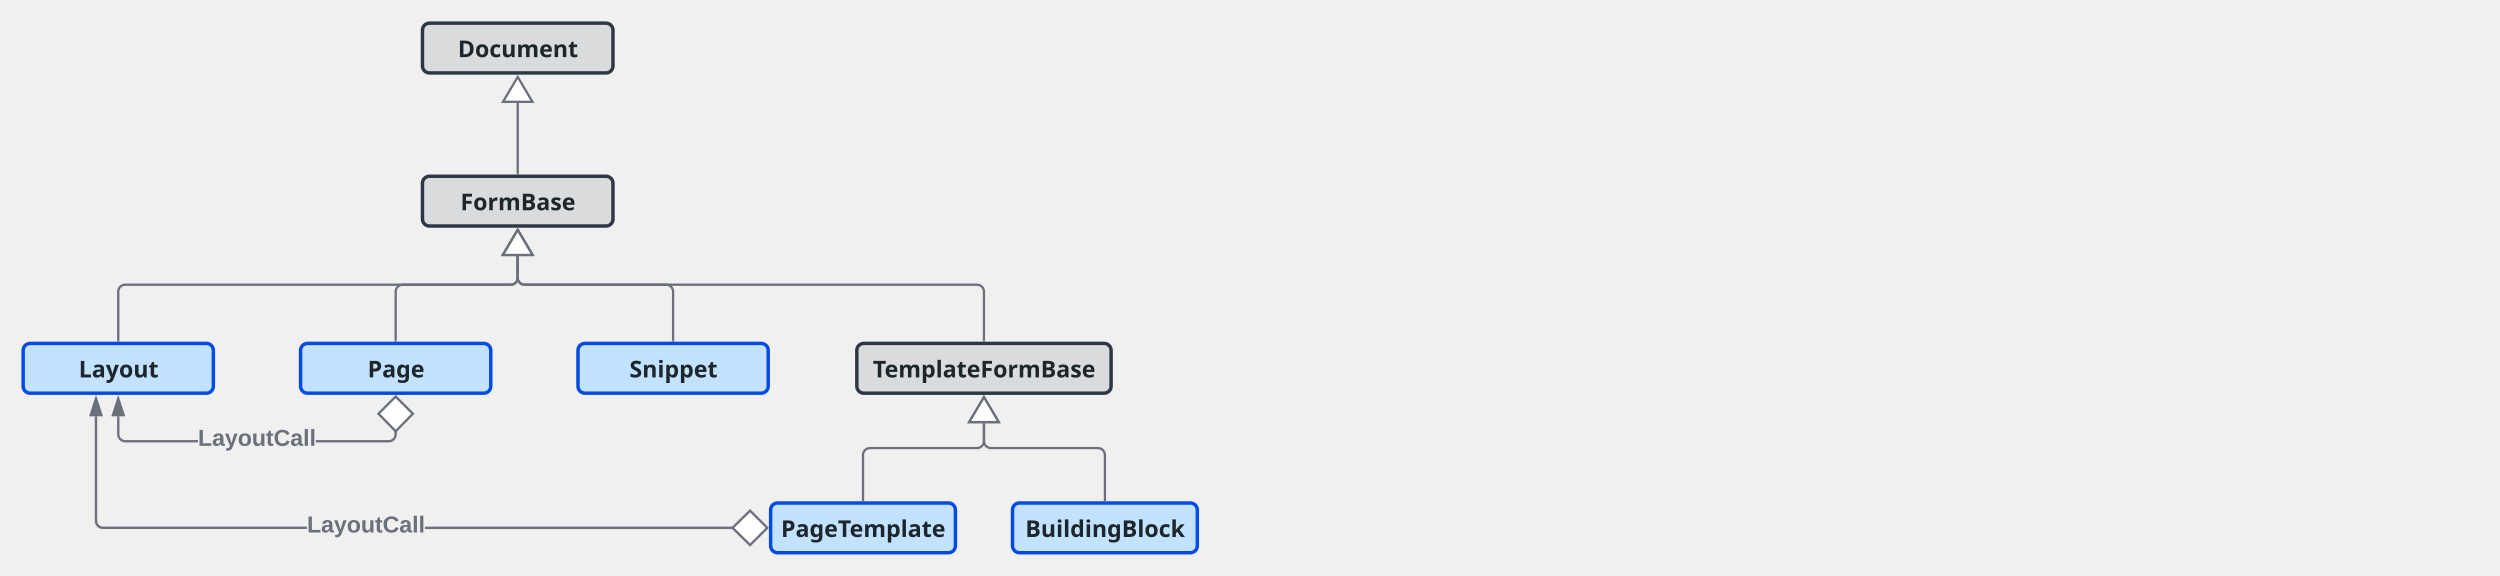
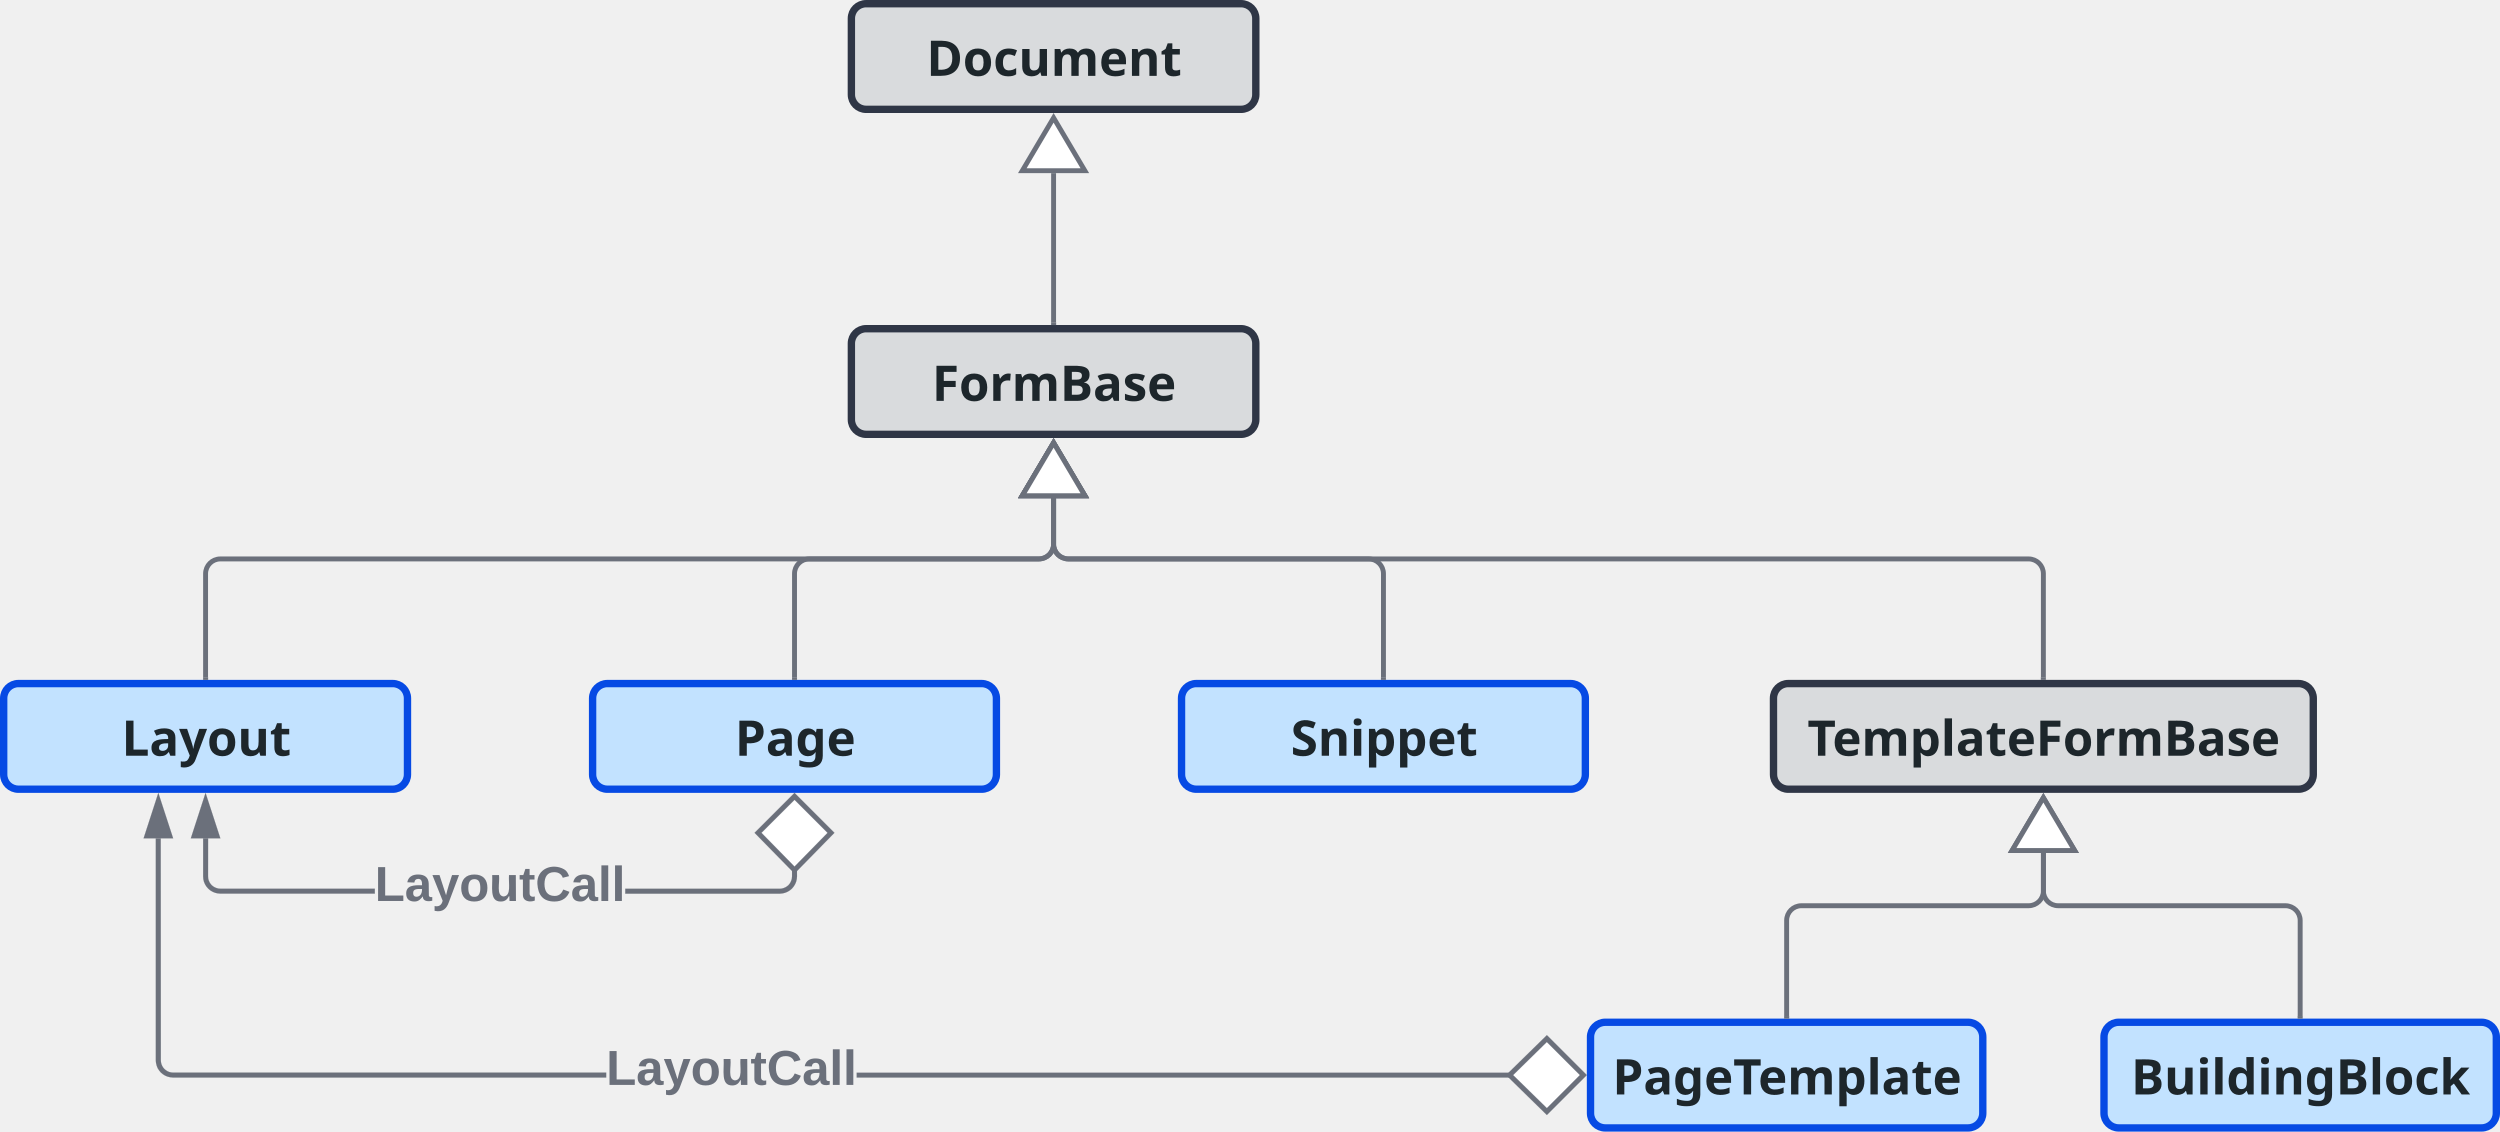
- <svg xmlns="http://www.w3.org/2000/svg" xmlns:ns1="lucid" xmlns:xlink="http://www.w3.org/1999/xlink" width="2160" height="497.56">
-   <g transform="translate(-55.59055 -93.38583)" ns1:page-tab-id="p1vMdQmte_e.">
-     <path d="M420.6 119.4a6 6 0 0 1 6-6H579.2a6 6 0 0 1 6 6v31a6 6 0 0 1-6 6H426.6a6 6 0 0 1-6-6z" stroke="#2f3646" stroke-width="3" fill="#d9dbdd" />
-     <use xlink:href="#a" transform="matrix(1,0,0,1,428.61,121.3858) translate(22.56 21.38)" />
-     <path d="M420.6 251.67a6 6 0 0 1 6-6H579.2a6 6 0 0 1 6 6v31a6 6 0 0 1-6 6H426.6a6 6 0 0 1-6-6z" stroke="#2f3646" stroke-width="3" fill="#d9dbdd" />
-     <use xlink:href="#b" transform="matrix(1,0,0,1,428.61,253.6693) translate(24.82 21.38)" />
-     <path d="M502.9 243.17v-60.8" stroke="#6b707b" stroke-width="2" fill="none" />
-     <path d="M503.9 244.17h-2v-1.03h2z" stroke="#6b707b" stroke-width=".05" fill="#6b707b" />
-     <path d="M502.9 159.85l12.72 21.52h-25.45z" stroke="#6b707b" stroke-width="2" fill="#fff" />
-     <path d="M75.6 396.1a6 6 0 0 1 6-6h152.34a6 6 0 0 1 6 6v31a6 6 0 0 1-6 6H81.6a6 6 0 0 1-6-6z" stroke="#064ae4" stroke-width="3" fill="#c2e2ff" />
-     <use xlink:href="#c" transform="matrix(1,0,0,1,83.59055,398.0907) translate(40.02 21.38)" />
-     <path d="M315.28 396.1a6 6 0 0 1 6-6h152.35a6 6 0 0 1 6 6v31a6 6 0 0 1-6 6H321.28a6 6 0 0 1-6-6z" stroke="#064ae4" stroke-width="3" fill="#c2e2ff" />
-     <use xlink:href="#d" transform="matrix(1,0,0,1,323.2802,398.0907) translate(49.94 21.38)" />
-     <path d="M721.42 533.95a6 6 0 0 1 6-6h147.65a6 6 0 0 1 6 6v31a6 6 0 0 1-6 6H727.42a6 6 0 0 1-6-6z" stroke="#064ae4" stroke-width="3" fill="#c2e2ff" />
-     <use xlink:href="#e" transform="matrix(1,0,0,1,729.4156,535.9453) translate(0.95 21.38)" />
-     <path d="M554.97 396.1a6 6 0 0 1 6-6h152.35a6 6 0 0 1 6 6v31a6 6 0 0 1-6 6H560.97a6 6 0 0 1-6-6z" stroke="#064ae4" stroke-width="3" fill="#c2e2ff" />
-     <use xlink:href="#f" transform="matrix(1,0,0,1,562.9698,398.0907) translate(36.46 21.38)" />
-     <path d="M930.4 533.95a6 6 0 0 1 6-6h147.67a6 6 0 0 1 6 6v31a6 6 0 0 1-6 6H936.4a6 6 0 0 1-6-6z" stroke="#064ae4" stroke-width="3" fill="#c2e2ff" />
-     <use xlink:href="#g" transform="matrix(1,0,0,1,938.4141,535.9453) translate(3.03 21.38)" />
-     <path d="M795.88 396.1a6 6 0 0 1 6-6h207.7a6 6 0 0 1 6 6v31a6 6 0 0 1-6 6H801.9a6 6 0 0 1-6-6z" stroke="#2f3646" stroke-width="3" fill="#d9dbdd" />
-     <use xlink:href="#h" transform="matrix(1,0,0,1,803.875,398.0907) translate(5.83 21.38)" />
-     <path d="M158.77 468.55l.06.82.18.76.3.73.42.67.5.6.6.5.68.4.72.3.77.2.8.06h62.84v2h-62.9l-1.07-.1-1.07-.25-1-.42-.95-.57-.83-.72-.72-.83-.57-.93-.42-1-.25-1.08-.08-1.07V453.1h2zm239.7.08l-.1 1.06-.25 1.06-.42 1-.58.95-.7.84-.85.72-.93.57-1.02.42-1.07.26-1.05.1h-62.92v-2h62.84l.82-.07.76-.2.73-.3.66-.4.6-.5.5-.6.4-.67.3-.73.2-.76.06-.82v-3.2h2z" stroke="#6b707b" stroke-width=".05" fill="#6b707b" />
-     <path d="M412.3 450.85L397.47 466l-14.85-15.15L397.47 436z" fill="#fff" />
-     <path d="M413.7 450.85l-16.24 16.58-16.26-16.58 16.26-16.26zm-29.7 0l13.46 13.73 13.44-13.72-13.44-13.44z" stroke="#6b707b" stroke-width=".05" fill="#6b707b" />
-     <path d="M162.4 452.1h-9.27l4.64-14.27z" fill="#6b707b" />
-     <path d="M163.78 453.1h-12.02l6-18.5zm-9.27-2h6.53l-3.26-10.04z" stroke="#6b707b" stroke-width=".05" fill="#6b707b" />
-     <use xlink:href="#i" transform="matrix(1,0,0,1,226.6402,462.5907) translate(0 16)" />
-     <path d="M139.55 543.4l.07.83.18.76.3.7.4.68.52.6.6.5.67.42.7.3.77.18.82.07h176.23v2h-176.3l-1.07-.1-1.07-.24-1.03-.42-.93-.57-.84-.7-.7-.84-.6-.93-.4-1.02-.26-1.06-.1-1.05v-90.4h2zm549.62 5.05v2h-266.4v-2z" stroke="#6b707b" stroke-width=".05" fill="#6b707b" />
-     <path d="M718.5 549.45l-14.85 14.84-15.15-14.85 15.15-14.85z" fill="#fff" />
-     <path d="M719.92 549.45l-16.26 16.25-16.6-16.25 16.6-16.26zm-30 0l13.73 13.44 13.44-13.45L703.63 536z" stroke="#6b707b" stroke-width=".05" fill="#6b707b" />
-     <path d="M143.2 452.1h-9.28l4.63-14.27z" fill="#6b707b" />
-     <path d="M144.57 453.1h-12.03l6-18.5zm-9.28-2h6.5l-3.25-10.04z" stroke="#6b707b" stroke-width=".05" fill="#6b707b" />
-     <use xlink:href="#i" transform="matrix(1,0,0,1,320.8353,537.4453) translate(0 16)" />
-     <path d="M905.73 387.6v-42.22a6 6 0 0 0-6-6H508.9a6 6 0 0 1-6-6v-18.73" stroke="#6b707b" stroke-width="2" fill="none" />
-     <path d="M906.73 388.6h-2v-1.04h2z" stroke="#6b707b" stroke-width=".05" fill="#6b707b" />
-     <path d="M502.9 292.13l12.72 21.52h-25.45z" stroke="#6b707b" stroke-width="2" fill="#fff" />
-     <path d="M397.46 387.6v-42.22a6 6 0 0 1 6-6h93.43a6 6 0 0 0 6-6v-18.73" stroke="#6b707b" stroke-width="2" fill="none" />
-     <path d="M398.46 388.6h-2v-1.04h2z" stroke="#6b707b" stroke-width=".05" fill="#6b707b" />
-     <path d="M502.9 292.13l12.72 21.52h-25.45z" stroke="#6b707b" stroke-width="2" fill="#fff" />
-     <path d="M637.15 387.6v-42.22a6 6 0 0 0-6-6H508.9a6 6 0 0 1-6-6v-18.73" stroke="#6b707b" stroke-width="2" fill="none" />
-     <path d="M638.15 388.6h-2v-1.04h2z" stroke="#6b707b" stroke-width=".05" fill="#6b707b" />
-     <path d="M502.9 292.13l12.72 21.52h-25.45z" stroke="#6b707b" stroke-width="2" fill="#fff" />
-     <path d="M157.77 387.6v-42.22a6 6 0 0 1 6-6H496.9a6 6 0 0 0 6-6v-18.73" stroke="#6b707b" stroke-width="2" fill="none" />
-     <path d="M158.77 388.6h-2v-1.04h2z" stroke="#6b707b" stroke-width=".05" fill="#6b707b" />
-     <path d="M502.9 292.13l12.72 21.52h-25.45z" stroke="#6b707b" stroke-width="2" fill="#fff" />
-     <path d="M1010.24 525.45v-38.93a6 6 0 0 0-6-6h-92.5a6 6 0 0 1-6-6v-15.45" stroke="#6b707b" stroke-width="2" fill="none" />
-     <path d="M1011.24 526.45h-2v-1.03h2z" stroke="#6b707b" stroke-width=".05" fill="#6b707b" />
-     <path d="M905.73 436.56l12.73 21.5H893z" stroke="#6b707b" stroke-width="2" fill="#fff" />
-     <path d="M801.24 525.45v-38.93a6 6 0 0 1 6-6h92.5a6 6 0 0 0 6-6v-15.45" stroke="#6b707b" stroke-width="2" fill="none" />
-     <path d="M802.24 526.45h-2v-1.03h2z" stroke="#6b707b" stroke-width=".05" fill="#6b707b" />
-     <path d="M905.73 436.56l12.73 21.5H893z" stroke="#6b707b" stroke-width="2" fill="#fff" />
-     <defs>
-       <path fill="#1d262b" d="M314-714c229 4 366 119 368 350C684-121 535 0 292 0H90v-714h224zm211 354c1-150-62-228-203-230h-81v465c186 15 286-53 284-235" id="j" />
-       <path fill="#1d262b" d="M311-556c169 3 261 108 263 282 3 174-98 287-266 284C139 7 47-99 45-274s97-285 266-282zm-2 120c-89 0-111 65-112 162 1 97 23 164 113 164 89 0 111-68 112-164-1-97-23-162-113-162" id="k" />
-       <path fill="#1d262b" d="M466-31c-47 30-89 41-166 41C128 8 45-87 45-270c0-220 149-320 365-275 28 7 52 16 73 26l-44 115c-41-15-76-31-126-32-77 0-116 55-116 165-1 96 31 157 116 160 68 0 109-20 153-47v127" id="l" />
-       <path fill="#1d262b" d="M312-109c100-1 118-75 118-180v-257h149V0H465l-20-70h-8c-29 51-93 79-168 80C145 8 75-57 75-190v-356h149v319c1 71 21 117 88 118" id="m" />
-       <path fill="#1d262b" d="M558-476c27-51 90-79 161-80 130 2 189 65 188 200V0H758v-319c0-79-27-118-82-118-88 2-109 69-109 163V0H418v-319c0-79-27-118-82-118-94 2-109 78-109 180V0H78v-546h114l20 70h8c27-51 88-79 159-80 81 0 138 26 166 80h13" id="n" />
-       <path fill="#1d262b" d="M45-269c1-179 86-283 258-287 151-1 247 93 245 248v72H196c2 82 52 136 136 135 79 0 127-16 185-43v115C461-2 409 10 325 10 148 7 46-88 45-269zm363-66c-2-66-34-117-104-115-66 2-100 46-105 115h209" id="o" />
-       <path fill="#1d262b" d="M220-476c29-51 93-79 168-80 124 2 194 67 194 200V0H433v-319c-1-72-20-117-88-118-100 1-118 75-118 180V0H78v-546h114l20 70h8" id="p" />
-       <path fill="#1d262b" d="M243-171c-4 82 106 65 159 45v111c-35 14-86 26-137 25C150 9 94-49 94-171v-263H23v-63l82-50 43-115h95v116h153v112H243v263" id="q" />
+ <svg xmlns="http://www.w3.org/2000/svg" xmlns:ns1="lucid" xmlns:xlink="http://www.w3.org/1999/xlink" width="1017.47" height="460.55" version="1.1" id="svg313">
+   <defs id="defs317" />
+   <g transform="translate(-74.1,-111.9)" ns1:page-tab-id="p1vMdQmte_e." id="g311">
+     <path d="m 420.6,119.4 a 6,6 0 0 1 6,-6 h 152.6 a 6,6 0 0 1 6,6 v 31 a 6,6 0 0 1 -6,6 H 426.6 a 6,6 0 0 1 -6,-6 z" stroke="#2f3646" stroke-width="3" fill="#d9dbdd" id="path2" />
+     <use xlink:href="#a" transform="translate(451.17,142.7658)" id="use4" />
+     <path d="m 420.6,251.67 a 6,6 0 0 1 6,-6 h 152.6 a 6,6 0 0 1 6,6 v 31 a 6,6 0 0 1 -6,6 H 426.6 a 6,6 0 0 1 -6,-6 z" stroke="#2f3646" stroke-width="3" fill="#d9dbdd" id="path6" />
+     <use xlink:href="#b" transform="translate(453.43,275.0493)" id="use8" />
+     <path d="m 502.9,243.17 v -60.8" stroke="#6b707b" stroke-width="2" fill="none" id="path10" />
+     <path d="m 503.9,244.17 h -2 v -1.03 h 2 z" stroke="#6b707b" stroke-width="0.05" fill="#6b707b" id="path12" />
+     <path d="m 502.9,159.85 12.72,21.52 h -25.45 z" stroke="#6b707b" stroke-width="2" fill="#ffffff" id="path14" />
+     <path d="m 75.6,396.1 a 6,6 0 0 1 6,-6 h 152.34 a 6,6 0 0 1 6,6 v 31 a 6,6 0 0 1 -6,6 H 81.6 a 6,6 0 0 1 -6,-6 z" stroke="#064ae4" stroke-width="3" fill="#c2e2ff" id="path16" />
+     <use xlink:href="#c" transform="translate(123.6106,419.4707)" id="use18" />
+     <path d="m 315.28,396.1 a 6,6 0 0 1 6,-6 h 152.35 a 6,6 0 0 1 6,6 v 31 a 6,6 0 0 1 -6,6 H 321.28 a 6,6 0 0 1 -6,-6 z" stroke="#064ae4" stroke-width="3" fill="#c2e2ff" id="path20" />
+     <use xlink:href="#d" transform="translate(373.2202,419.4707)" id="use22" />
+     <path d="m 721.42,533.95 a 6,6 0 0 1 6,-6 h 147.65 a 6,6 0 0 1 6,6 v 31 a 6,6 0 0 1 -6,6 H 727.42 a 6,6 0 0 1 -6,-6 z" stroke="#064ae4" stroke-width="3" fill="#c2e2ff" id="path24" />
+     <use xlink:href="#e" transform="translate(730.3656,557.3253)" id="use26" />
+     <path d="m 554.97,396.1 a 6,6 0 0 1 6,-6 h 152.35 a 6,6 0 0 1 6,6 v 31 a 6,6 0 0 1 -6,6 H 560.97 a 6,6 0 0 1 -6,-6 z" stroke="#064ae4" stroke-width="3" fill="#c2e2ff" id="path28" />
+     <use xlink:href="#f" transform="translate(599.4298,419.4707)" id="use30" />
+     <path d="m 930.4,533.95 a 6,6 0 0 1 6,-6 h 147.67 a 6,6 0 0 1 6,6 v 31 a 6,6 0 0 1 -6,6 H 936.4 a 6,6 0 0 1 -6,-6 z" stroke="#064ae4" stroke-width="3" fill="#c2e2ff" id="path32" />
+     <use xlink:href="#g" transform="translate(941.4441,557.3253)" id="use34" />
+     <path d="m 795.88,396.1 a 6,6 0 0 1 6,-6 h 207.7 a 6,6 0 0 1 6,6 v 31 a 6,6 0 0 1 -6,6 H 801.9 a 6,6 0 0 1 -6,-6 z" stroke="#2f3646" stroke-width="3" fill="#d9dbdd" id="path36" />
+     <use xlink:href="#h" transform="translate(809.705,419.4707)" id="use38" />
+     <path d="m 158.77,468.55 0.06,0.82 0.18,0.76 0.3,0.73 0.42,0.67 0.5,0.6 0.6,0.5 0.68,0.4 0.72,0.3 0.77,0.2 0.8,0.06 h 62.84 v 2 h -62.9 l -1.07,-0.1 -1.07,-0.25 -1,-0.42 -0.95,-0.57 -0.83,-0.72 -0.72,-0.83 -0.57,-0.93 -0.42,-1 -0.25,-1.08 -0.08,-1.07 V 453.1 h 2 z m 239.7,0.08 -0.1,1.06 -0.25,1.06 -0.42,1 -0.58,0.95 -0.7,0.84 -0.85,0.72 -0.93,0.57 -1.02,0.42 -1.07,0.26 -1.05,0.1 h -62.92 v -2 h 62.84 l 0.82,-0.07 0.76,-0.2 0.73,-0.3 0.66,-0.4 0.6,-0.5 0.5,-0.6 0.4,-0.67 0.3,-0.73 0.2,-0.76 0.06,-0.82 v -3.2 h 2 z" stroke="#6b707b" stroke-width="0.05" fill="#6b707b" id="path40" />
+     <path d="M 412.3,450.85 397.47,466 382.62,450.85 397.47,436 Z" fill="#ffffff" id="path42" />
+     <path d="m 413.7,450.85 -16.24,16.58 -16.26,-16.58 16.26,-16.26 z m -29.7,0 13.46,13.73 13.44,-13.72 -13.44,-13.44 z" stroke="#6b707b" stroke-width="0.05" fill="#6b707b" id="path44" />
+     <path d="m 162.4,452.1 h -9.27 l 4.64,-14.27 z" fill="#6b707b" id="path46" />
+     <path d="m 163.78,453.1 h -12.02 l 6,-18.5 z m -9.27,-2 h 6.53 l -3.26,-10.04 z" stroke="#6b707b" stroke-width="0.05" fill="#6b707b" id="path48" />
+     <use xlink:href="#i" transform="translate(226.6402,478.5906)" id="use50" />
+     <path d="m 139.55,543.4 0.07,0.83 0.18,0.76 0.3,0.7 0.4,0.68 0.52,0.6 0.6,0.5 0.67,0.42 0.7,0.3 0.77,0.18 0.82,0.07 h 176.23 v 2 h -176.3 l -1.07,-0.1 -1.07,-0.24 -1.03,-0.42 -0.93,-0.57 -0.84,-0.7 -0.7,-0.84 -0.6,-0.93 -0.4,-1.02 -0.26,-1.06 -0.1,-1.05 v -90.4 h 2 z m 549.62,5.05 v 2 h -266.4 v -2 z" stroke="#6b707b" stroke-width="0.05" fill="#6b707b" id="path52" />
+     <path d="m 718.5,549.45 -14.85,14.84 -15.15,-14.85 15.15,-14.85 z" fill="#ffffff" id="path54" />
+     <path d="m 719.92,549.45 -16.26,16.25 -16.6,-16.25 16.6,-16.26 z m -30,0 13.73,13.44 13.44,-13.45 L 703.63,536 Z" stroke="#6b707b" stroke-width="0.05" fill="#6b707b" id="path56" />
+     <path d="m 143.2,452.1 h -9.28 l 4.63,-14.27 z" fill="#6b707b" id="path58" />
+     <path d="m 144.57,453.1 h -12.03 l 6,-18.5 z m -9.28,-2 h 6.5 l -3.25,-10.04 z" stroke="#6b707b" stroke-width="0.05" fill="#6b707b" id="path60" />
+     <use xlink:href="#i" transform="translate(320.8353,553.4453)" id="use62" />
+     <path d="m 905.73,387.6 v -42.22 a 6,6 0 0 0 -6,-6 H 508.9 a 6,6 0 0 1 -6,-6 v -18.73" stroke="#6b707b" stroke-width="2" fill="none" id="path64" />
+     <path d="m 906.73,388.6 h -2 v -1.04 h 2 z" stroke="#6b707b" stroke-width="0.05" fill="#6b707b" id="path66" />
+     <path d="m 502.9,292.13 12.72,21.52 h -25.45 z" stroke="#6b707b" stroke-width="2" fill="#ffffff" id="path68" />
+     <path d="m 397.46,387.6 v -42.22 a 6,6 0 0 1 6,-6 h 93.43 a 6,6 0 0 0 6,-6 v -18.73" stroke="#6b707b" stroke-width="2" fill="none" id="path70" />
+     <path d="m 398.46,388.6 h -2 v -1.04 h 2 z" stroke="#6b707b" stroke-width="0.05" fill="#6b707b" id="path72" />
+     <path d="m 502.9,292.13 12.72,21.52 h -25.45 z" stroke="#6b707b" stroke-width="2" fill="#ffffff" id="path74" />
+     <path d="m 637.15,387.6 v -42.22 a 6,6 0 0 0 -6,-6 H 508.9 a 6,6 0 0 1 -6,-6 v -18.73" stroke="#6b707b" stroke-width="2" fill="none" id="path76" />
+     <path d="m 638.15,388.6 h -2 v -1.04 h 2 z" stroke="#6b707b" stroke-width="0.05" fill="#6b707b" id="path78" />
+     <path d="m 502.9,292.13 12.72,21.52 h -25.45 z" stroke="#6b707b" stroke-width="2" fill="#ffffff" id="path80" />
+     <path d="m 157.77,387.6 v -42.22 a 6,6 0 0 1 6,-6 H 496.9 a 6,6 0 0 0 6,-6 v -18.73" stroke="#6b707b" stroke-width="2" fill="none" id="path82" />
+     <path d="m 158.77,388.6 h -2 v -1.04 h 2 z" stroke="#6b707b" stroke-width="0.05" fill="#6b707b" id="path84" />
+     <path d="m 502.9,292.13 12.72,21.52 h -25.45 z" stroke="#6b707b" stroke-width="2" fill="#ffffff" id="path86" />
+     <path d="m 1010.24,525.45 v -38.93 a 6,6 0 0 0 -6,-6 h -92.5 a 6,6 0 0 1 -6,-6 v -15.45" stroke="#6b707b" stroke-width="2" fill="none" id="path88" />
+     <path d="m 1011.24,526.45 h -2 v -1.03 h 2 z" stroke="#6b707b" stroke-width="0.05" fill="#6b707b" id="path90" />
+     <path d="m 905.73,436.56 12.73,21.5 H 893 Z" stroke="#6b707b" stroke-width="2" fill="#ffffff" id="path92" />
+     <path d="m 801.24,525.45 v -38.93 a 6,6 0 0 1 6,-6 h 92.5 a 6,6 0 0 0 6,-6 v -15.45" stroke="#6b707b" stroke-width="2" fill="none" id="path94" />
+     <path d="m 802.24,526.45 h -2 v -1.03 h 2 z" stroke="#6b707b" stroke-width="0.05" fill="#6b707b" id="path96" />
+     <path d="m 905.73,436.56 12.73,21.5 H 893 Z" stroke="#6b707b" stroke-width="2" fill="#ffffff" id="path98" />
+     <defs id="defs309">
+       <path fill="#1d262b" d="m 314,-714 c 229,4 366,119 368,350 C 684,-121 535,0 292,0 H 90 v -714 z m 211,354 c 1,-150 -62,-228 -203,-230 h -81 v 465 c 186,15 286,-53 284,-235" id="j" />
+       <path fill="#1d262b" d="m 311,-556 c 169,3 261,108 263,282 C 577,-100 476,13 308,10 139,7 47,-99 45,-274 43,-449 142,-559 311,-556 Z m -2,120 c -89,0 -111,65 -112,162 1,97 23,164 113,164 89,0 111,-68 112,-164 -1,-97 -23,-162 -113,-162" id="k" />
+       <path fill="#1d262b" d="M 466,-31 C 419,-1 377,10 300,10 128,8 45,-87 45,-270 c 0,-220 149,-320 365,-275 28,7 52,16 73,26 l -44,115 c -41,-15 -76,-31 -126,-32 -77,0 -116,55 -116,165 -1,96 31,157 116,160 68,0 109,-20 153,-47 v 127" id="l" />
+       <path fill="#1d262b" d="m 312,-109 c 100,-1 118,-75 118,-180 V -546 H 579 V 0 H 465 l -20,-70 h -8 C 408,-19 344,9 269,10 145,8 75,-57 75,-190 v -356 h 149 v 319 c 1,71 21,117 88,118" id="m" />
+       <path fill="#1d262b" d="m 558,-476 c 27,-51 90,-79 161,-80 130,2 189,65 188,200 V 0 H 758 v -319 c 0,-79 -27,-118 -82,-118 -88,2 -109,69 -109,163 V 0 H 418 v -319 c 0,-79 -27,-118 -82,-118 -94,2 -109,78 -109,180 V 0 H 78 v -546 h 114 l 20,70 h 8 c 27,-51 88,-79 159,-80 81,0 138,26 166,80 h 13" id="n" />
+       <path fill="#1d262b" d="m 45,-269 c 1,-179 86,-283 258,-287 151,-1 247,93 245,248 v 72 H 196 c 2,82 52,136 136,135 79,0 127,-16 185,-43 V -29 C 461,-2 409,10 325,10 148,7 46,-88 45,-269 Z m 363,-66 c -2,-66 -34,-117 -104,-115 -66,2 -100,46 -105,115 h 209" id="o" />
+       <path fill="#1d262b" d="m 220,-476 c 29,-51 93,-79 168,-80 124,2 194,67 194,200 V 0 H 433 v -319 c -1,-72 -20,-117 -88,-118 -100,1 -118,75 -118,180 V 0 H 78 v -546 h 114 l 20,70 h 8" id="p" />
+       <path fill="#1d262b" d="m 243,-171 c -4,82 106,65 159,45 V -15 C 367,-1 316,11 265,10 150,9 94,-49 94,-171 V -434 H 23 v -63 l 82,-50 43,-115 h 95 v 116 h 153 v 112 H 243 v 263" id="q" />
      <g id="a">
-         <use transform="matrix(0.02,0,0,0.02,0,0)" xlink:href="#j" />
-         <use transform="matrix(0.02,0,0,0.02,14.8,0)" xlink:href="#k" />
-         <use transform="matrix(0.02,0,0,0.02,27.18,0)" xlink:href="#l" />
-         <use transform="matrix(0.02,0,0,0.02,37.46,0)" xlink:href="#m" />
-         <use transform="matrix(0.02,0,0,0.02,50.6,0)" xlink:href="#n" />
-         <use transform="matrix(0.02,0,0,0.02,70.24,0)" xlink:href="#o" />
-         <use transform="matrix(0.02,0,0,0.02,82.06,0)" xlink:href="#p" />
-         <use transform="matrix(0.02,0,0,0.02,95.2,0)" xlink:href="#q" />
+         <use transform="scale(0.02)" xlink:href="#j" id="use108" />
+         <use transform="matrix(0.02,0,0,0.02,14.8,0)" xlink:href="#k" id="use110" />
+         <use transform="matrix(0.02,0,0,0.02,27.18,0)" xlink:href="#l" id="use112" />
+         <use transform="matrix(0.02,0,0,0.02,37.46,0)" xlink:href="#m" id="use114" />
+         <use transform="matrix(0.02,0,0,0.02,50.6,0)" xlink:href="#n" id="use116" />
+         <use transform="matrix(0.02,0,0,0.02,70.24,0)" xlink:href="#o" id="use118" />
+         <use transform="matrix(0.02,0,0,0.02,82.06,0)" xlink:href="#p" id="use120" />
+         <use transform="matrix(0.02,0,0,0.02,95.2,0)" xlink:href="#q" id="use122" />
      </g>
-       <path fill="#1d262b" d="M239 0H90v-714h409v124H239v184h242v124H239V0" id="r" />
-       <path fill="#1d262b" d="M220-454c35-62 109-120 213-98l-11 140c-106-18-195 24-195 134V0H78v-546h113l22 92h7" id="s" />
-       <path fill="#1d262b" d="M619-207C618-68 505 0 357 0H90v-714c224 8 515-45 511 181 0 80-40 144-110 154v5c81 17 130 66 128 167zM446-513c3-91-111-75-205-77v159h88c76 0 115-17 117-82zm16 291c0-67-45-90-127-89h-94v186h99c80 1 122-28 122-97" id="t" />
-       <path fill="#1d262b" d="M93-508c55-29 128-49 209-49 140 0 227 57 227 193V0H425l-29-74h-4c-47 56-83 83-181 84C109 9 39-52 42-163c-1-166 165-176 339-177 6-70-22-108-85-107-61 0-108 21-154 40zM267-99c64 0 116-42 114-109v-45c-95 1-187 4-186 91-1 45 29 62 72 63" id="u" />
-       <path fill="#1d262b" d="M408-406c-47-19-90-39-149-40-57-2-79 25-57 60 81 70 264 66 257 224-3 125-95 173-233 172-78 0-124-9-180-32v-123c48 22 123 40 185 46 81 8 106-64 41-97-89-45-227-66-227-208 0-180 279-177 408-109" id="v" />
+       <path fill="#1d262b" d="M 239,0 H 90 v -714 h 409 v 124 H 239 v 184 h 242 v 124 H 239 V 0" id="r" />
+       <path fill="#1d262b" d="m 220,-454 c 35,-62 109,-120 213,-98 l -11,140 c -106,-18 -195,24 -195,134 V 0 H 78 v -546 h 113 l 22,92 h 7" id="s" />
+       <path fill="#1d262b" d="M 619,-207 C 618,-68 505,0 357,0 H 90 v -714 c 224,8 515,-45 511,181 0,80 -40,144 -110,154 v 5 c 81,17 130,66 128,167 z M 446,-513 c 3,-91 -111,-75 -205,-77 v 159 h 88 c 76,0 115,-17 117,-82 z m 16,291 c 0,-67 -45,-90 -127,-89 h -94 v 186 h 99 c 80,1 122,-28 122,-97" id="t" />
+       <path fill="#1d262b" d="m 93,-508 c 55,-29 128,-49 209,-49 140,0 227,57 227,193 V 0 H 425 l -29,-74 h -4 C 345,-18 309,9 211,10 109,9 39,-52 42,-163 c -1,-166 165,-176 339,-177 6,-70 -22,-108 -85,-107 -61,0 -108,21 -154,40 z m 174,409 c 64,0 116,-42 114,-109 v -45 c -95,1 -187,4 -186,91 -1,45 29,62 72,63" id="u" />
+       <path fill="#1d262b" d="m 408,-406 c -47,-19 -90,-39 -149,-40 -57,-2 -79,25 -57,60 81,70 264,66 257,224 C 456,-37 364,11 226,10 148,10 102,1 46,-22 v -123 c 48,22 123,40 185,46 81,8 106,-64 41,-97 -89,-45 -227,-66 -227,-208 0,-180 279,-177 408,-109" id="v" />
      <g id="b">
-         <use transform="matrix(0.02,0,0,0.02,0,0)" xlink:href="#r" />
-         <use transform="matrix(0.02,0,0,0.02,10.98,0)" xlink:href="#k" />
-         <use transform="matrix(0.02,0,0,0.02,23.36,0)" xlink:href="#s" />
-         <use transform="matrix(0.02,0,0,0.02,32.44,0)" xlink:href="#n" />
-         <use transform="matrix(0.02,0,0,0.02,52.08,0)" xlink:href="#t" />
-         <use transform="matrix(0.02,0,0,0.02,65.52,0)" xlink:href="#u" />
-         <use transform="matrix(0.02,0,0,0.02,77.6,0)" xlink:href="#v" />
-         <use transform="matrix(0.02,0,0,0.02,87.54,0)" xlink:href="#o" />
+         <use transform="scale(0.02)" xlink:href="#r" id="use130" />
+         <use transform="matrix(0.02,0,0,0.02,10.98,0)" xlink:href="#k" id="use132" />
+         <use transform="matrix(0.02,0,0,0.02,23.36,0)" xlink:href="#s" id="use134" />
+         <use transform="matrix(0.02,0,0,0.02,32.44,0)" xlink:href="#n" id="use136" />
+         <use transform="matrix(0.02,0,0,0.02,52.08,0)" xlink:href="#t" id="use138" />
+         <use transform="matrix(0.02,0,0,0.02,65.52,0)" xlink:href="#u" id="use140" />
+         <use transform="matrix(0.02,0,0,0.02,77.6,0)" xlink:href="#v" id="use142" />
+         <use transform="matrix(0.02,0,0,0.02,87.54,0)" xlink:href="#o" id="use144" />
      </g>
-       <path fill="#1d262b" d="M90 0v-714h151v589h290V0H90" id="w" />
-       <path fill="#1d262b" d="M34 114c48 10 106 9 134-22 24-26 38-59 49-96L0-546h163c38 118 81 230 115 352 3 16 5 33 6 50h3c27-147 82-267 122-402h160L338 70C300 190 190 265 34 232V114" id="x" />
+       <path fill="#1d262b" d="m 90,0 v -714 h 151 v 589 H 531 V 0 H 90" id="w" />
+       <path fill="#1d262b" d="m 34,114 c 48,10 106,9 134,-22 24,-26 38,-59 49,-96 L 0,-546 h 163 c 38,118 81,230 115,352 3,16 5,33 6,50 h 3 c 27,-147 82,-267 122,-402 H 569 L 338,70 C 300,190 190,265 34,232 V 114" id="x" />
      <g id="c">
-         <use transform="matrix(0.02,0,0,0.02,0,0)" xlink:href="#w" />
-         <use transform="matrix(0.02,0,0,0.02,11.3,0)" xlink:href="#u" />
-         <use transform="matrix(0.02,0,0,0.02,23.38,0)" xlink:href="#x" />
-         <use transform="matrix(0.02,0,0,0.02,34.76,0)" xlink:href="#k" />
-         <use transform="matrix(0.02,0,0,0.02,47.14,0)" xlink:href="#m" />
-         <use transform="matrix(0.02,0,0,0.02,60.28,0)" xlink:href="#q" />
+         <use transform="scale(0.02)" xlink:href="#w" id="use149" />
+         <use transform="matrix(0.02,0,0,0.02,11.3,0)" xlink:href="#u" id="use151" />
+         <use transform="matrix(0.02,0,0,0.02,23.38,0)" xlink:href="#x" id="use153" />
+         <use transform="matrix(0.02,0,0,0.02,34.76,0)" xlink:href="#k" id="use155" />
+         <use transform="matrix(0.02,0,0,0.02,47.14,0)" xlink:href="#m" id="use157" />
+         <use transform="matrix(0.02,0,0,0.02,60.28,0)" xlink:href="#q" id="use159" />
      </g>
-       <path fill="#1d262b" d="M583-491c0 183-133 252-342 237V0H90v-714h228c169-2 265 70 265 223zM241-378c103 5 189-11 189-108 0-96-84-112-189-104v212" id="y" />
-       <path fill="#1d262b" d="M45-272c-2-159 65-281 210-284 67 0 120 27 158 80h4l12-70h126V1c-1 164-102 240-273 239-82 0-143-8-204-32V89c67 28 138 42 213 42 80 0 118-46 115-135 0-21 3-48 4-67h-4c-33 51-79 79-155 81C107 7 43-115 45-272zm371 19c1-111-15-180-114-182-70 0-105 55-105 165 0 109 36 163 107 163 87-3 112-49 112-146" id="z" />
+       <path fill="#1d262b" d="m 583,-491 c 0,183 -133,252 -342,237 V 0 H 90 v -714 h 228 c 169,-2 265,70 265,223 z m -342,113 c 103,5 189,-11 189,-108 0,-96 -84,-112 -189,-104 v 212" id="y" />
+       <path fill="#1d262b" d="m 45,-272 c -2,-159 65,-281 210,-284 67,0 120,27 158,80 h 4 l 12,-70 H 555 V 1 C 554,165 453,241 282,240 200,240 139,232 78,208 V 89 c 67,28 138,42 213,42 80,0 118,-46 115,-135 0,-21 3,-48 4,-67 h -4 C 373,-20 327,8 251,10 107,7 43,-115 45,-272 Z m 371,19 c 1,-111 -15,-180 -114,-182 -70,0 -105,55 -105,165 0,109 36,163 107,163 87,-3 112,-49 112,-146" id="z" />
      <g id="d">
-         <use transform="matrix(0.02,0,0,0.02,0,0)" xlink:href="#y" />
-         <use transform="matrix(0.02,0,0,0.02,12.56,0)" xlink:href="#u" />
-         <use transform="matrix(0.02,0,0,0.02,24.64,0)" xlink:href="#z" />
-         <use transform="matrix(0.02,0,0,0.02,37.3,0)" xlink:href="#o" />
+         <use transform="scale(0.02)" xlink:href="#y" id="use164" />
+         <use transform="matrix(0.02,0,0,0.02,12.56,0)" xlink:href="#u" id="use166" />
+         <use transform="matrix(0.02,0,0,0.02,24.64,0)" xlink:href="#z" id="use168" />
+         <use transform="matrix(0.02,0,0,0.02,37.3,0)" xlink:href="#o" id="use170" />
      </g>
-       <path fill="#1d262b" d="M365 0H214v-588H20v-126h539v126H365V0" id="A" />
-       <path fill="#1d262b" d="M227-475c31-44 77-83 155-81 141 5 206 121 206 282 0 162-69 279-210 284-75 2-118-33-151-70h-8c16 91 5 198 8 300H78v-786h121l21 71h7zm109 364c80 0 99-74 100-165 0-107-34-161-102-161-91 1-107 65-107 162 0 96 18 164 109 164" id="B" />
-       <path fill="#1d262b" d="M227 0H78v-760h149V0" id="C" />
+       <path fill="#1d262b" d="M 365,0 H 214 V -588 H 20 v -126 h 539 v 126 H 365 V 0" id="A" />
+       <path fill="#1d262b" d="m 227,-475 c 31,-44 77,-83 155,-81 141,5 206,121 206,282 0,162 -69,279 -210,284 -75,2 -118,-33 -151,-70 h -8 c 16,91 5,198 8,300 H 78 v -786 h 121 l 21,71 z m 109,364 c 80,0 99,-74 100,-165 0,-107 -34,-161 -102,-161 -91,1 -107,65 -107,162 0,96 18,164 109,164" id="B" />
+       <path fill="#1d262b" d="M 227,0 H 78 V -760 H 227 V 0" id="C" />
      <g id="e">
-         <use transform="matrix(0.02,0,0,0.02,0,0)" xlink:href="#y" />
-         <use transform="matrix(0.02,0,0,0.02,12.56,0)" xlink:href="#u" />
-         <use transform="matrix(0.02,0,0,0.02,24.64,0)" xlink:href="#z" />
-         <use transform="matrix(0.02,0,0,0.02,37.3,0)" xlink:href="#o" />
-         <use transform="matrix(0.02,0,0,0.02,49.12,0)" xlink:href="#A" />
-         <use transform="matrix(0.02,0,0,0.02,59.3,0)" xlink:href="#o" />
-         <use transform="matrix(0.02,0,0,0.02,71.12,0)" xlink:href="#n" />
-         <use transform="matrix(0.02,0,0,0.02,90.76,0)" xlink:href="#B" />
-         <use transform="matrix(0.02,0,0,0.02,103.42,0)" xlink:href="#C" />
-         <use transform="matrix(0.02,0,0,0.02,109.52,0)" xlink:href="#u" />
-         <use transform="matrix(0.02,0,0,0.02,121.6,0)" xlink:href="#q" />
-         <use transform="matrix(0.02,0,0,0.02,130.28,0)" xlink:href="#o" />
+         <use transform="scale(0.02)" xlink:href="#y" id="use176" />
+         <use transform="matrix(0.02,0,0,0.02,12.56,0)" xlink:href="#u" id="use178" />
+         <use transform="matrix(0.02,0,0,0.02,24.64,0)" xlink:href="#z" id="use180" />
+         <use transform="matrix(0.02,0,0,0.02,37.3,0)" xlink:href="#o" id="use182" />
+         <use transform="matrix(0.02,0,0,0.02,49.12,0)" xlink:href="#A" id="use184" />
+         <use transform="matrix(0.02,0,0,0.02,59.3,0)" xlink:href="#o" id="use186" />
+         <use transform="matrix(0.02,0,0,0.02,71.12,0)" xlink:href="#n" id="use188" />
+         <use transform="matrix(0.02,0,0,0.02,90.76,0)" xlink:href="#B" id="use190" />
+         <use transform="matrix(0.02,0,0,0.02,103.42,0)" xlink:href="#C" id="use192" />
+         <use transform="matrix(0.02,0,0,0.02,109.52,0)" xlink:href="#u" id="use194" />
+         <use transform="matrix(0.02,0,0,0.02,121.6,0)" xlink:href="#q" id="use196" />
+         <use transform="matrix(0.02,0,0,0.02,130.28,0)" xlink:href="#o" id="use198" />
      </g>
-       <path fill="#1d262b" d="M291-598c-84-7-119 90-55 132 101 66 281 95 275 268C509-59 400 13 248 10 173 10 105-4 46-33v-141c61 24 133 59 214 59 85 0 135-70 84-122-93-93-286-96-290-284-3-172 177-234 348-190 34 9 69 21 106 37l-49 118c-57-22-99-36-168-42" id="D" />
-       <path fill="#1d262b" d="M72-687c-2-54 33-72 81-73 47 1 81 20 81 73 0 52-34 72-81 73-48-1-83-21-81-73zm155 141V0H78v-546h149" id="E" />
+       <path fill="#1d262b" d="m 291,-598 c -84,-7 -119,90 -55,132 101,66 281,95 275,268 C 509,-59 400,13 248,10 173,10 105,-4 46,-33 v -141 c 61,24 133,59 214,59 85,0 135,-70 84,-122 -93,-93 -286,-96 -290,-284 -3,-172 177,-234 348,-190 34,9 69,21 106,37 l -49,118 c -57,-22 -99,-36 -168,-42" id="D" />
+       <path fill="#1d262b" d="m 72,-687 c -2,-54 33,-72 81,-73 47,1 81,20 81,73 0,52 -34,72 -81,73 -48,-1 -83,-21 -81,-73 z m 155,141 V 0 H 78 v -546 h 149" id="E" />
      <g id="f">
-         <use transform="matrix(0.02,0,0,0.02,0,0)" xlink:href="#D" />
-         <use transform="matrix(0.02,0,0,0.02,11.02,0)" xlink:href="#p" />
-         <use transform="matrix(0.02,0,0,0.02,24.16,0)" xlink:href="#E" />
-         <use transform="matrix(0.02,0,0,0.02,30.26,0)" xlink:href="#B" />
-         <use transform="matrix(0.02,0,0,0.02,42.92,0)" xlink:href="#B" />
-         <use transform="matrix(0.02,0,0,0.02,55.58,0)" xlink:href="#o" />
-         <use transform="matrix(0.02,0,0,0.02,67.4,0)" xlink:href="#q" />
+         <use transform="scale(0.02)" xlink:href="#D" id="use203" />
+         <use transform="matrix(0.02,0,0,0.02,11.02,0)" xlink:href="#p" id="use205" />
+         <use transform="matrix(0.02,0,0,0.02,24.16,0)" xlink:href="#E" id="use207" />
+         <use transform="matrix(0.02,0,0,0.02,30.26,0)" xlink:href="#B" id="use209" />
+         <use transform="matrix(0.02,0,0,0.02,42.92,0)" xlink:href="#B" id="use211" />
+         <use transform="matrix(0.02,0,0,0.02,55.58,0)" xlink:href="#o" id="use213" />
+         <use transform="matrix(0.02,0,0,0.02,67.4,0)" xlink:href="#q" id="use215" />
      </g>
-       <path fill="#1d262b" d="M406-71c-31 45-77 83-155 81C111 5 45-111 45-272c0-164 67-279 210-284 78-1 126 35 157 80h5c-17-79-9-188-11-284h149V0H441l-29-71h-6zM196-270c0 92 27 161 107 161 95 0 113-64 113-162 0-99-19-164-115-164-77 0-106 75-105 165" id="F" />
-       <path fill="#1d262b" d="M227-760c-3 154 7 321-8 463 66-90 146-166 220-249h168L390-309 620 0H448L291-221l-64 51V0H78v-760h149" id="G" />
+       <path fill="#1d262b" d="M 406,-71 C 375,-26 329,12 251,10 111,5 45,-111 45,-272 c 0,-164 67,-279 210,-284 78,-1 126,35 157,80 h 5 c -17,-79 -9,-188 -11,-284 H 555 V 0 H 441 L 412,-71 Z M 196,-270 c 0,92 27,161 107,161 95,0 113,-64 113,-162 0,-99 -19,-164 -115,-164 -77,0 -106,75 -105,165" id="F" />
+       <path fill="#1d262b" d="m 227,-760 c -3,154 7,321 -8,463 66,-90 146,-166 220,-249 H 607 L 390,-309 620,0 H 448 l -157,-221 -64,51 V 0 H 78 v -760 h 149" id="G" />
      <g id="g">
-         <use transform="matrix(0.02,0,0,0.02,0,0)" xlink:href="#t" />
-         <use transform="matrix(0.02,0,0,0.02,13.44,0)" xlink:href="#m" />
-         <use transform="matrix(0.02,0,0,0.02,26.58,0)" xlink:href="#E" />
-         <use transform="matrix(0.02,0,0,0.02,32.68,0)" xlink:href="#C" />
-         <use transform="matrix(0.02,0,0,0.02,38.78,0)" xlink:href="#F" />
-         <use transform="matrix(0.02,0,0,0.02,51.44,0)" xlink:href="#E" />
-         <use transform="matrix(0.02,0,0,0.02,57.54,0)" xlink:href="#p" />
-         <use transform="matrix(0.02,0,0,0.02,70.68,0)" xlink:href="#z" />
-         <use transform="matrix(0.02,0,0,0.02,83.34,0)" xlink:href="#t" />
-         <use transform="matrix(0.02,0,0,0.02,96.78,0)" xlink:href="#C" />
-         <use transform="matrix(0.02,0,0,0.02,102.88,0)" xlink:href="#k" />
-         <use transform="matrix(0.02,0,0,0.02,115.26,0)" xlink:href="#l" />
-         <use transform="matrix(0.02,0,0,0.02,125.54,0)" xlink:href="#G" />
+         <use transform="scale(0.02)" xlink:href="#t" id="use220" />
+         <use transform="matrix(0.02,0,0,0.02,13.44,0)" xlink:href="#m" id="use222" />
+         <use transform="matrix(0.02,0,0,0.02,26.58,0)" xlink:href="#E" id="use224" />
+         <use transform="matrix(0.02,0,0,0.02,32.68,0)" xlink:href="#C" id="use226" />
+         <use transform="matrix(0.02,0,0,0.02,38.78,0)" xlink:href="#F" id="use228" />
+         <use transform="matrix(0.02,0,0,0.02,51.44,0)" xlink:href="#E" id="use230" />
+         <use transform="matrix(0.02,0,0,0.02,57.54,0)" xlink:href="#p" id="use232" />
+         <use transform="matrix(0.02,0,0,0.02,70.68,0)" xlink:href="#z" id="use234" />
+         <use transform="matrix(0.02,0,0,0.02,83.34,0)" xlink:href="#t" id="use236" />
+         <use transform="matrix(0.02,0,0,0.02,96.78,0)" xlink:href="#C" id="use238" />
+         <use transform="matrix(0.02,0,0,0.02,102.88,0)" xlink:href="#k" id="use240" />
+         <use transform="matrix(0.02,0,0,0.02,115.26,0)" xlink:href="#l" id="use242" />
+         <use transform="matrix(0.02,0,0,0.02,125.54,0)" xlink:href="#G" id="use244" />
      </g>
      <g id="h">
-         <use transform="matrix(0.02,0,0,0.02,0,0)" xlink:href="#A" />
-         <use transform="matrix(0.02,0,0,0.02,10.18,0)" xlink:href="#o" />
-         <use transform="matrix(0.02,0,0,0.02,22,0)" xlink:href="#n" />
-         <use transform="matrix(0.02,0,0,0.02,41.64,0)" xlink:href="#B" />
-         <use transform="matrix(0.02,0,0,0.02,54.3,0)" xlink:href="#C" />
-         <use transform="matrix(0.02,0,0,0.02,60.4,0)" xlink:href="#u" />
-         <use transform="matrix(0.02,0,0,0.02,72.48,0)" xlink:href="#q" />
-         <use transform="matrix(0.02,0,0,0.02,81.16,0)" xlink:href="#o" />
-         <use transform="matrix(0.02,0,0,0.02,92.98,0)" xlink:href="#r" />
-         <use transform="matrix(0.02,0,0,0.02,103.96,0)" xlink:href="#k" />
-         <use transform="matrix(0.02,0,0,0.02,116.34,0)" xlink:href="#s" />
-         <use transform="matrix(0.02,0,0,0.02,125.42,0)" xlink:href="#n" />
-         <use transform="matrix(0.02,0,0,0.02,145.06,0)" xlink:href="#t" />
-         <use transform="matrix(0.02,0,0,0.02,158.5,0)" xlink:href="#u" />
-         <use transform="matrix(0.02,0,0,0.02,170.58,0)" xlink:href="#v" />
-         <use transform="matrix(0.02,0,0,0.02,180.52,0)" xlink:href="#o" />
+         <use transform="scale(0.02)" xlink:href="#A" id="use247" />
+         <use transform="matrix(0.02,0,0,0.02,10.18,0)" xlink:href="#o" id="use249" />
+         <use transform="matrix(0.02,0,0,0.02,22,0)" xlink:href="#n" id="use251" />
+         <use transform="matrix(0.02,0,0,0.02,41.64,0)" xlink:href="#B" id="use253" />
+         <use transform="matrix(0.02,0,0,0.02,54.3,0)" xlink:href="#C" id="use255" />
+         <use transform="matrix(0.02,0,0,0.02,60.4,0)" xlink:href="#u" id="use257" />
+         <use transform="matrix(0.02,0,0,0.02,72.48,0)" xlink:href="#q" id="use259" />
+         <use transform="matrix(0.02,0,0,0.02,81.16,0)" xlink:href="#o" id="use261" />
+         <use transform="matrix(0.02,0,0,0.02,92.98,0)" xlink:href="#r" id="use263" />
+         <use transform="matrix(0.02,0,0,0.02,103.96,0)" xlink:href="#k" id="use265" />
+         <use transform="matrix(0.02,0,0,0.02,116.34,0)" xlink:href="#s" id="use267" />
+         <use transform="matrix(0.02,0,0,0.02,125.42,0)" xlink:href="#n" id="use269" />
+         <use transform="matrix(0.02,0,0,0.02,145.06,0)" xlink:href="#t" id="use271" />
+         <use transform="matrix(0.02,0,0,0.02,158.5,0)" xlink:href="#u" id="use273" />
+         <use transform="matrix(0.02,0,0,0.02,170.58,0)" xlink:href="#v" id="use275" />
+         <use transform="matrix(0.02,0,0,0.02,180.52,0)" xlink:href="#o" id="use277" />
      </g>
-       <path fill="#6b707b" d="M24 0v-248h52v208h133V0H24" id="H" />
-       <path fill="#6b707b" d="M133-34C117-15 103 5 69 4 32 3 11-16 11-54c-1-60 55-63 116-61 1-26-3-47-28-47-18 1-26 9-28 27l-52-2c7-38 36-58 82-57s74 22 75 68l1 82c-1 14 12 18 25 15v27c-30 8-71 5-69-32zm-48 3c29 0 43-24 42-57-32 0-66-3-65 30 0 17 8 27 23 27" id="I" />
-       <path fill="#6b707b" d="M123 10C108 53 80 86 19 72V37c35 8 53-11 59-39L3-190h52l48 148c12-52 28-100 44-148h51" id="J" />
-       <path fill="#6b707b" d="M110-194c64 0 96 36 96 99 0 64-35 99-97 99-61 0-95-36-95-99 0-62 34-99 96-99zm-1 164c35 0 45-28 45-65 0-40-10-65-43-65-34 0-45 26-45 65 0 36 10 65 43 65" id="K" />
-       <path fill="#6b707b" d="M85 4C-2 5 27-109 22-190h50c7 57-23 150 33 157 60-5 35-97 40-157h50l1 190h-47c-2-12 1-28-3-38-12 25-28 42-61 42" id="L" />
-       <path fill="#6b707b" d="M115-3C79 11 28 4 28-45v-112H4v-33h27l15-45h31v45h36v33H77v99c-1 23 16 31 38 25v30" id="M" />
-       <path fill="#6b707b" d="M67-125c0 53 21 87 73 88 37 1 54-22 65-47l45 17C233-25 199 4 140 4 58 4 20-42 15-125 8-235 124-281 211-232c18 10 29 29 36 50l-46 12c-8-25-30-41-62-41-52 0-71 34-72 86" id="N" />
-       <path fill="#6b707b" d="M25 0v-261h50V0H25" id="O" />
+       <path fill="#6b707b" d="M 24,0 V -248 H 76 V -40 H 209 V 0 H 24" id="H" />
+       <path fill="#6b707b" d="M 133,-34 C 117,-15 103,5 69,4 32,3 11,-16 11,-54 c -1,-60 55,-63 116,-61 1,-26 -3,-47 -28,-47 -18,1 -26,9 -28,27 l -52,-2 c 7,-38 36,-58 82,-57 46,1 74,22 75,68 l 1,82 c -1,14 12,18 25,15 v 27 c -30,8 -71,5 -69,-32 z m -48,3 c 29,0 43,-24 42,-57 -32,0 -66,-3 -65,30 0,17 8,27 23,27" id="I" />
+       <path fill="#6b707b" d="M 123,10 C 108,53 80,86 19,72 V 37 C 54,45 72,26 78,-2 L 3,-190 h 52 l 48,148 c 12,-52 28,-100 44,-148 h 51" id="J" />
+       <path fill="#6b707b" d="m 110,-194 c 64,0 96,36 96,99 0,64 -35,99 -97,99 -61,0 -95,-36 -95,-99 0,-62 34,-99 96,-99 z m -1,164 c 35,0 45,-28 45,-65 0,-40 -10,-65 -43,-65 -34,0 -45,26 -45,65 0,36 10,65 43,65" id="K" />
+       <path fill="#6b707b" d="M 85,4 C -2,5 27,-109 22,-190 h 50 c 7,57 -23,150 33,157 60,-5 35,-97 40,-157 h 50 l 1,190 h -47 c -2,-12 1,-28 -3,-38 -12,25 -28,42 -61,42" id="L" />
+       <path fill="#6b707b" d="M 115,-3 C 79,11 28,4 28,-45 V -157 H 4 v -33 h 27 l 15,-45 h 31 v 45 h 36 v 33 H 77 v 99 c -1,23 16,31 38,25 v 30" id="M" />
+       <path fill="#6b707b" d="m 67,-125 c 0,53 21,87 73,88 37,1 54,-22 65,-47 l 45,17 C 233,-25 199,4 140,4 58,4 20,-42 15,-125 8,-235 124,-281 211,-232 c 18,10 29,29 36,50 l -46,12 c -8,-25 -30,-41 -62,-41 -52,0 -71,34 -72,86" id="N" />
+       <path fill="#6b707b" d="M 25,0 V -261 H 75 V 0 H 25" id="O" />
      <g id="i">
-         <use transform="matrix(0.05555556,0,0,0.05555556,0,0)" xlink:href="#H" />
-         <use transform="matrix(0.05555556,0,0,0.05555556,12.16667,0)" xlink:href="#I" />
-         <use transform="matrix(0.05555556,0,0,0.05555556,23.27778,0)" xlink:href="#J" />
-         <use transform="matrix(0.05555556,0,0,0.05555556,34.38889,0)" xlink:href="#K" />
-         <use transform="matrix(0.05555556,0,0,0.05555556,46.55556,0)" xlink:href="#L" />
-         <use transform="matrix(0.05555556,0,0,0.05555556,58.72222,0)" xlink:href="#M" />
-         <use transform="matrix(0.05555556,0,0,0.05555556,65.33333,0)" xlink:href="#N" />
-         <use transform="matrix(0.05555556,0,0,0.05555556,79.72222,0)" xlink:href="#I" />
-         <use transform="matrix(0.05555556,0,0,0.05555556,90.83333,0)" xlink:href="#O" />
-         <use transform="matrix(0.05555556,0,0,0.05555556,96.38889,0)" xlink:href="#O" />
+         <use transform="scale(0.05555556)" xlink:href="#H" id="use288" />
+         <use transform="matrix(0.05555556,0,0,0.05555556,12.16667,0)" xlink:href="#I" id="use290" />
+         <use transform="matrix(0.05555556,0,0,0.05555556,23.27778,0)" xlink:href="#J" id="use292" />
+         <use transform="matrix(0.05555556,0,0,0.05555556,34.38889,0)" xlink:href="#K" id="use294" />
+         <use transform="matrix(0.05555556,0,0,0.05555556,46.55556,0)" xlink:href="#L" id="use296" />
+         <use transform="matrix(0.05555556,0,0,0.05555556,58.72222,0)" xlink:href="#M" id="use298" />
+         <use transform="matrix(0.05555556,0,0,0.05555556,65.33333,0)" xlink:href="#N" id="use300" />
+         <use transform="matrix(0.05555556,0,0,0.05555556,79.72222,0)" xlink:href="#I" id="use302" />
+         <use transform="matrix(0.05555556,0,0,0.05555556,90.83333,0)" xlink:href="#O" id="use304" />
+         <use transform="matrix(0.05555556,0,0,0.05555556,96.38889,0)" xlink:href="#O" id="use306" />
      </g>
    </defs>
  </g>
</svg>
